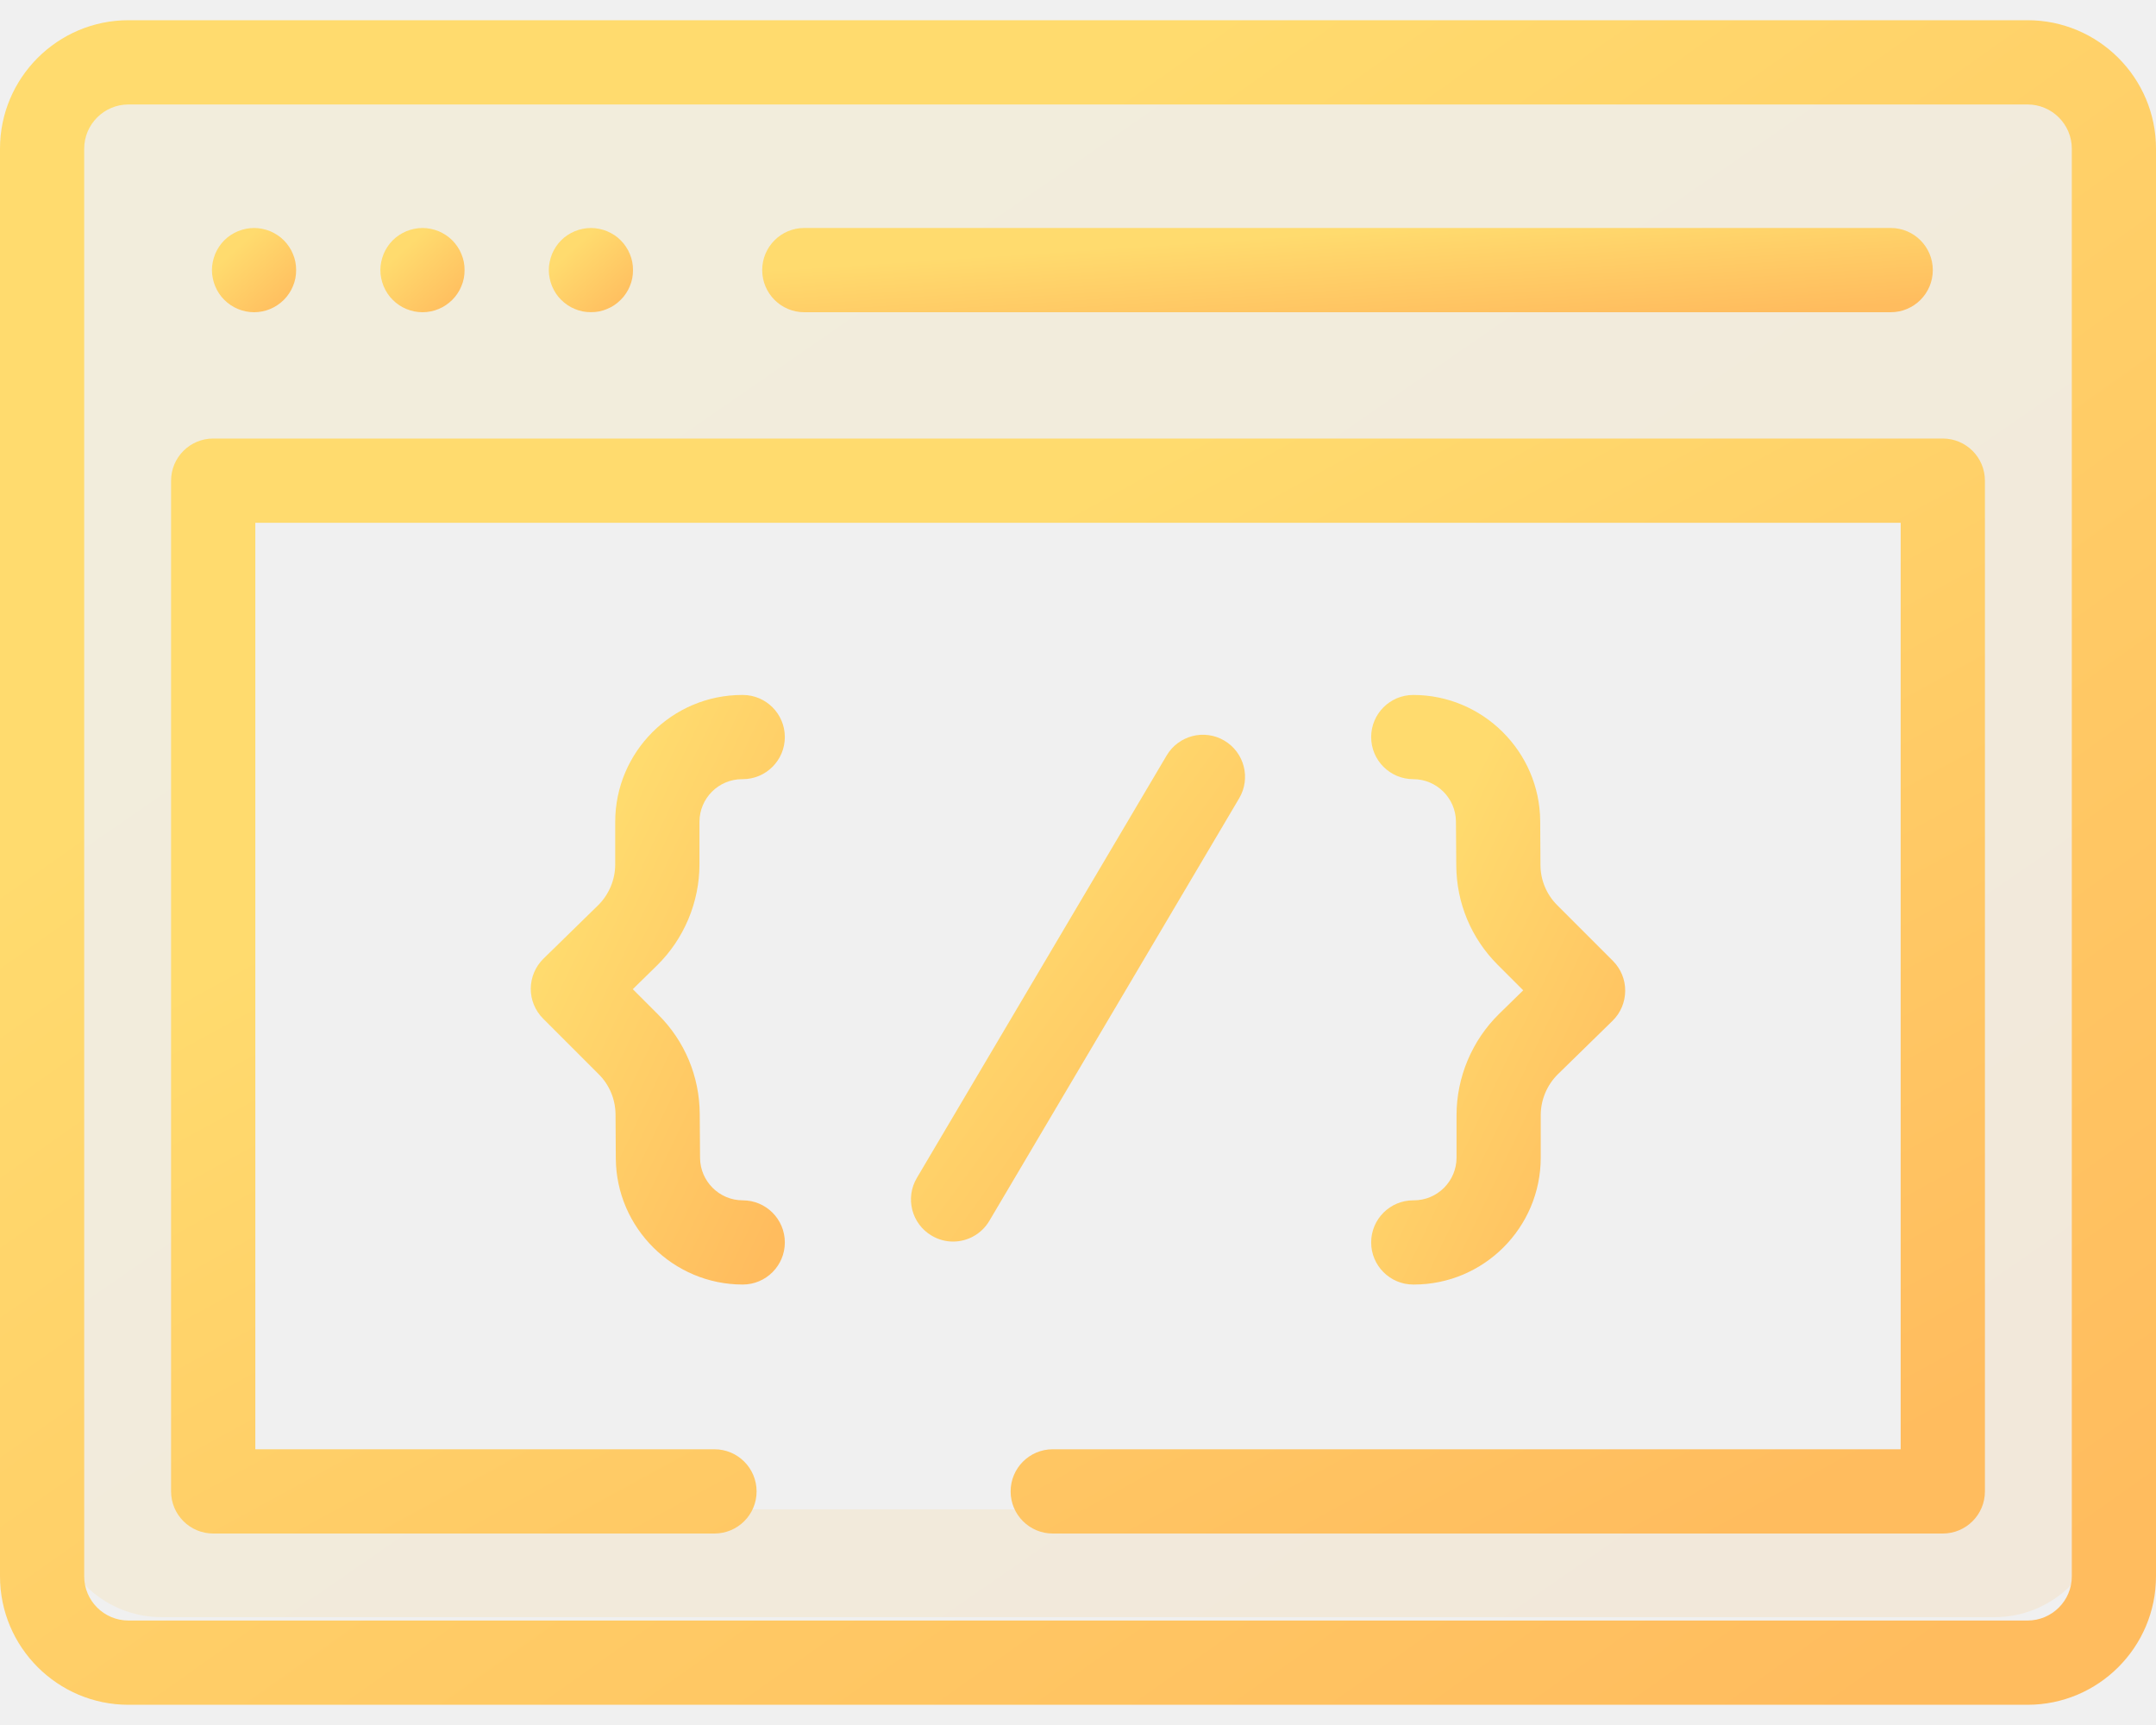
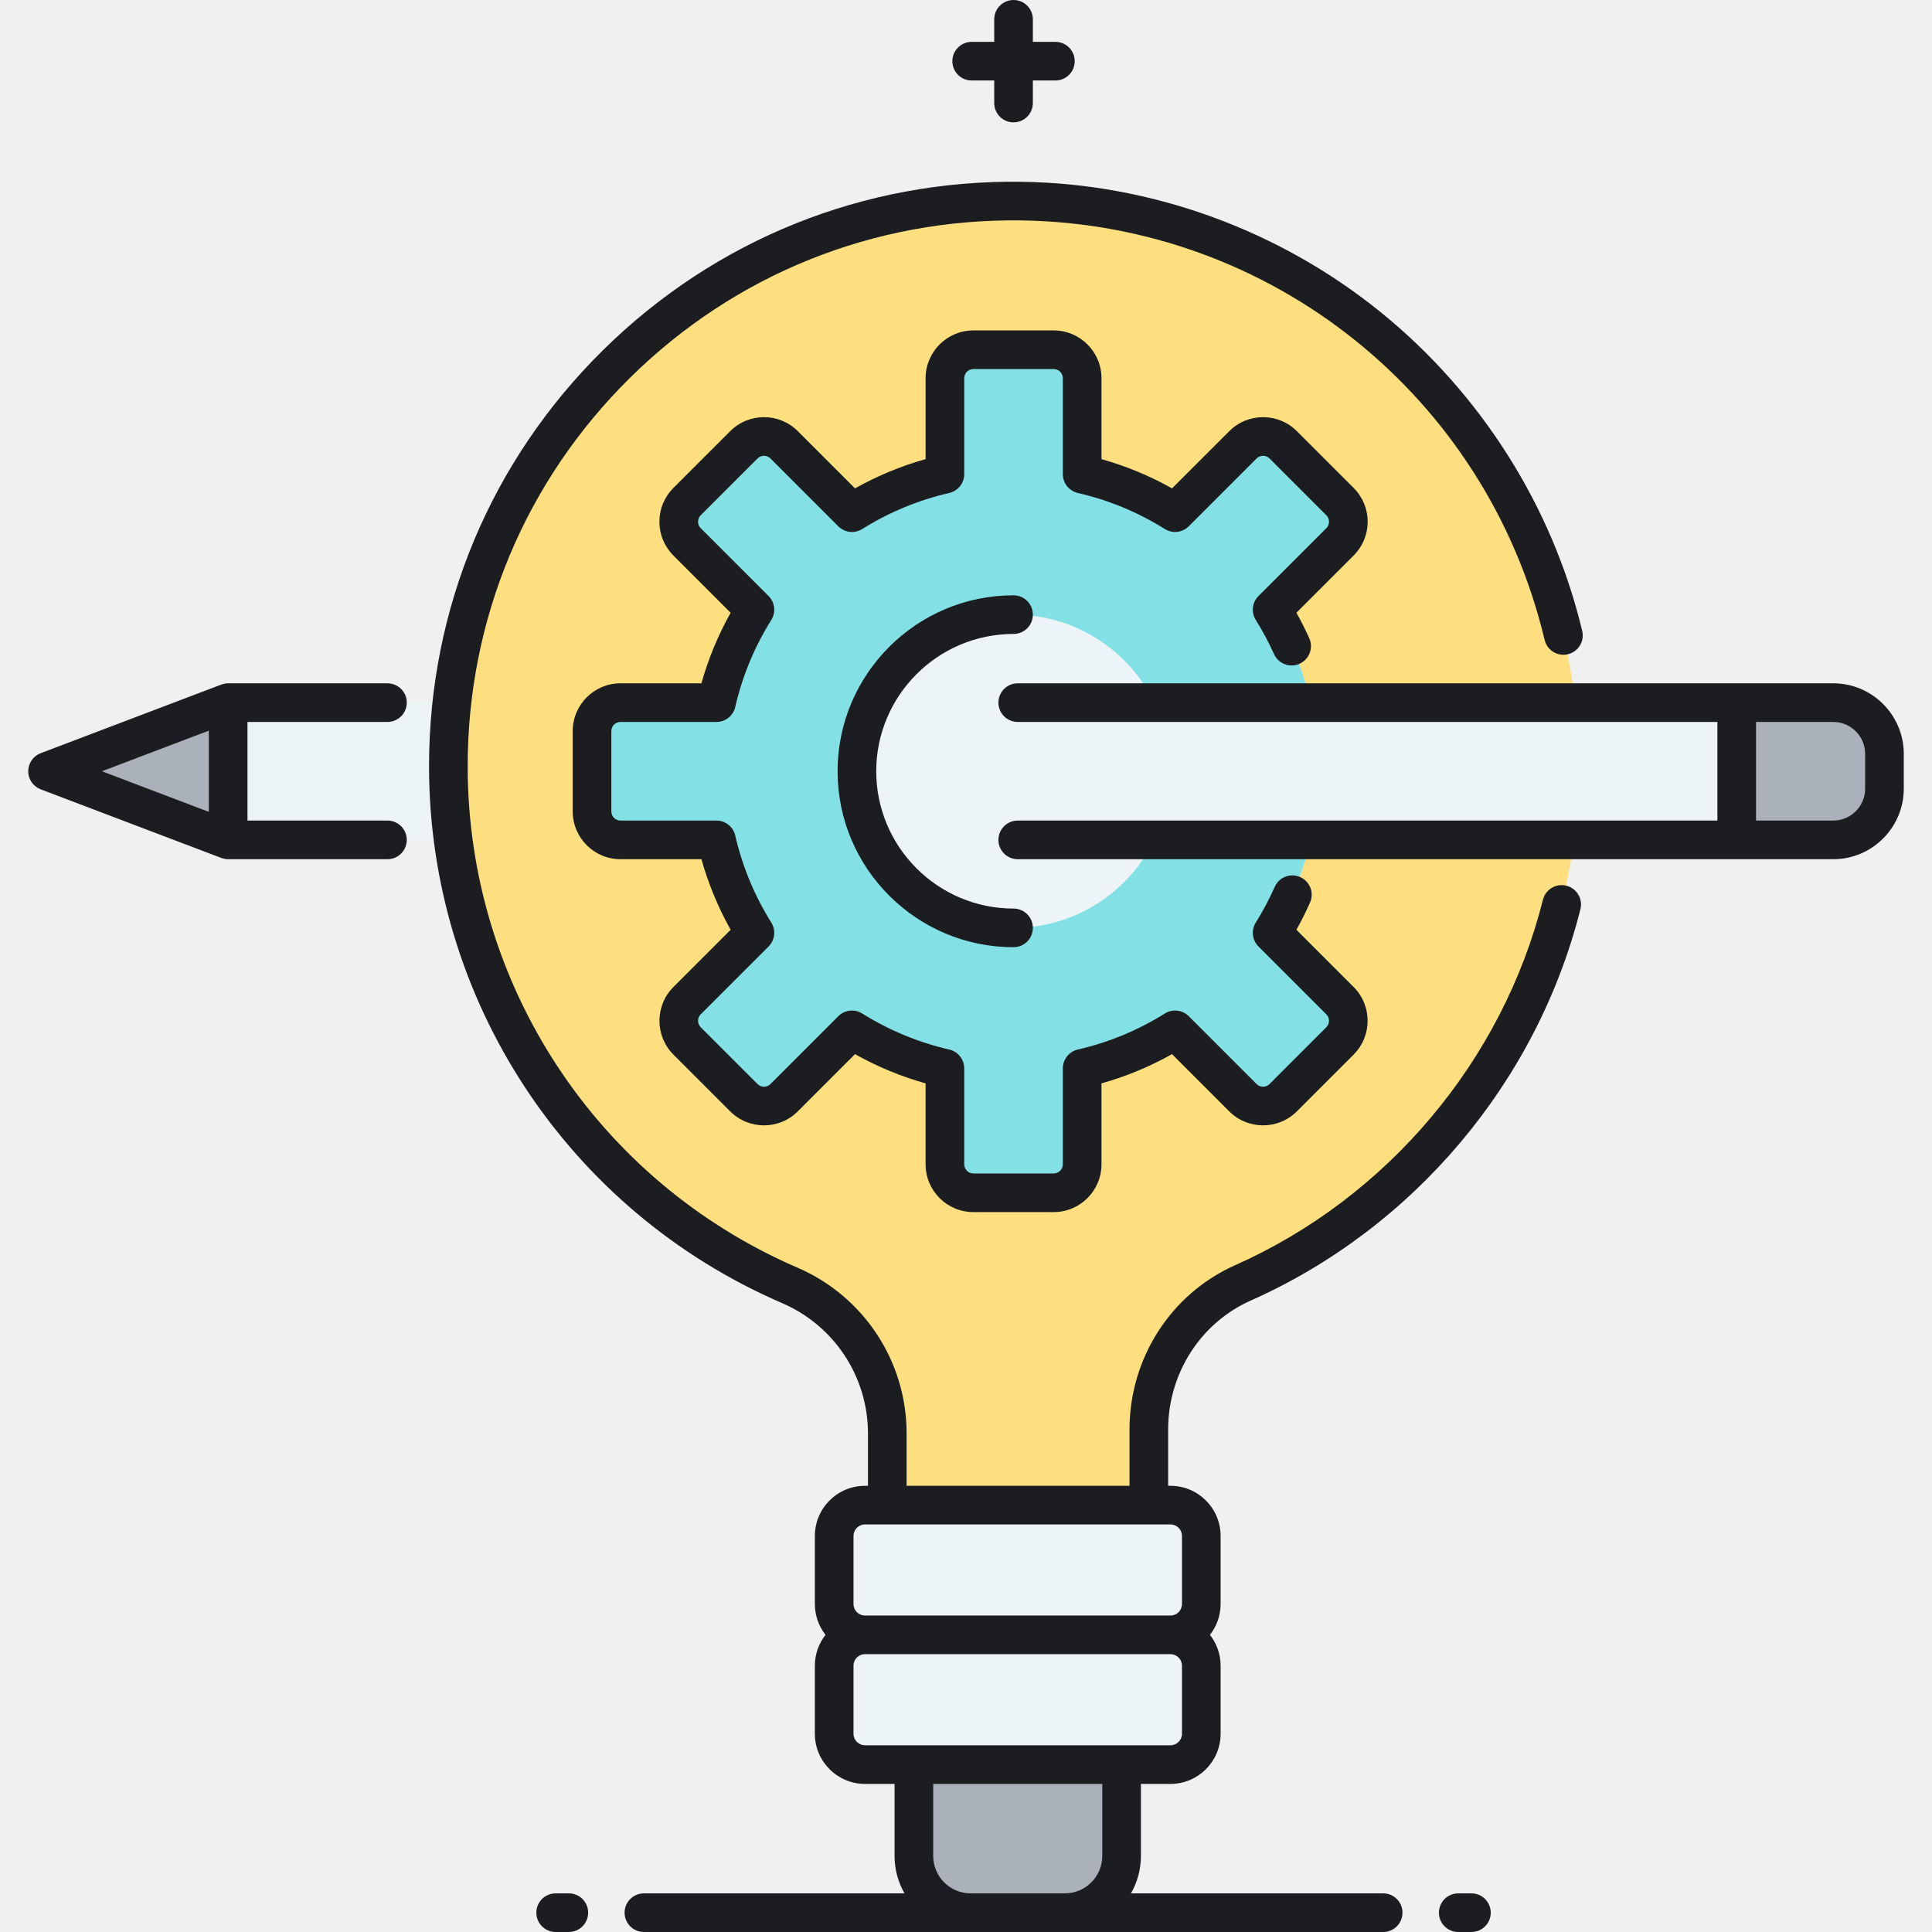
- <svg xmlns="http://www.w3.org/2000/svg" width="40" height="32" viewBox="0 0 40 32" fill="none">
-   <path opacity="0.15" fill-rule="evenodd" clip-rule="evenodd" d="M3 1C1.895 1 1 1.895 1 3V28C1 29.105 1.895 30 3 30H37C38.105 30 39 29.105 39 28V3C39 1.895 38.105 1 37 1H3ZM36 9H4V28H36V9Z" fill="url(#paint0_linear)" />
-   <path d="M37.617 0.375H2.383C1.069 0.375 0 1.444 0 2.758V29.242C0 30.556 1.069 31.625 2.383 31.625H37.617C38.931 31.625 40 30.556 40 29.242V2.758C40 1.444 38.931 0.375 37.617 0.375ZM38.438 29.242C38.438 29.695 38.069 30.062 37.617 30.062H2.383C1.931 30.062 1.562 29.695 1.562 29.242V2.758C1.562 2.306 1.931 1.938 2.383 1.938H37.617C38.069 1.938 38.438 2.306 38.438 2.758V29.242Z" fill="url(#paint1_linear)" />
-   <path d="M14.922 5.792H35.078C35.51 5.792 35.859 5.442 35.859 5.01C35.859 4.579 35.51 4.229 35.078 4.229H14.922C14.49 4.229 14.141 4.579 14.141 5.01C14.141 5.442 14.49 5.792 14.922 5.792Z" fill="url(#paint2_linear)" />
-   <path d="M3.992 5.309C4.012 5.356 4.036 5.402 4.064 5.444C4.092 5.487 4.125 5.527 4.161 5.562C4.306 5.709 4.508 5.792 4.713 5.792C4.765 5.792 4.816 5.787 4.866 5.777C4.916 5.767 4.966 5.752 5.013 5.732C5.06 5.713 5.105 5.688 5.147 5.66C5.19 5.631 5.23 5.598 5.266 5.563C5.302 5.527 5.334 5.487 5.363 5.444C5.392 5.402 5.416 5.356 5.435 5.309C5.455 5.262 5.47 5.213 5.48 5.163C5.49 5.113 5.494 5.061 5.494 5.01C5.494 4.959 5.49 4.908 5.48 4.858C5.47 4.808 5.455 4.759 5.435 4.712C5.416 4.664 5.392 4.619 5.363 4.577C5.334 4.534 5.302 4.494 5.266 4.458C5.23 4.422 5.19 4.389 5.147 4.361C5.105 4.333 5.06 4.309 5.013 4.289C4.966 4.27 4.916 4.255 4.866 4.245C4.766 4.224 4.662 4.224 4.561 4.245C4.511 4.255 4.462 4.27 4.415 4.289C4.367 4.309 4.322 4.333 4.28 4.361C4.237 4.389 4.197 4.422 4.161 4.458C4.125 4.494 4.092 4.534 4.064 4.577C4.036 4.619 4.012 4.664 3.992 4.712C3.973 4.759 3.958 4.808 3.948 4.858C3.937 4.908 3.932 4.959 3.932 5.01C3.932 5.061 3.937 5.113 3.948 5.163C3.958 5.213 3.973 5.262 3.992 5.309Z" fill="url(#paint3_linear)" />
-   <path d="M7.117 5.309C7.137 5.356 7.161 5.402 7.189 5.444C7.217 5.487 7.25 5.527 7.286 5.562C7.431 5.709 7.633 5.792 7.838 5.792C7.89 5.792 7.941 5.787 7.991 5.777C8.041 5.767 8.091 5.752 8.138 5.732C8.185 5.713 8.23 5.688 8.272 5.66C8.315 5.631 8.355 5.598 8.391 5.563C8.427 5.527 8.459 5.487 8.488 5.444C8.517 5.402 8.541 5.356 8.56 5.309C8.58 5.262 8.595 5.213 8.605 5.163C8.615 5.113 8.619 5.061 8.619 5.01C8.619 4.959 8.615 4.908 8.605 4.858C8.595 4.808 8.58 4.759 8.56 4.712C8.541 4.664 8.517 4.619 8.488 4.577C8.459 4.534 8.427 4.494 8.391 4.458C8.355 4.422 8.315 4.389 8.272 4.361C8.23 4.333 8.185 4.309 8.138 4.289C8.091 4.27 8.041 4.255 7.991 4.245C7.891 4.224 7.787 4.224 7.686 4.245C7.636 4.255 7.587 4.27 7.54 4.289C7.492 4.309 7.447 4.333 7.405 4.361C7.362 4.389 7.322 4.422 7.286 4.458C7.25 4.494 7.217 4.534 7.189 4.577C7.161 4.619 7.137 4.664 7.117 4.712C7.098 4.759 7.083 4.808 7.073 4.858C7.062 4.908 7.057 4.959 7.057 5.01C7.057 5.061 7.062 5.113 7.073 5.163C7.083 5.213 7.098 5.262 7.117 5.309Z" fill="url(#paint4_linear)" />
-   <path d="M10.242 5.309C10.262 5.356 10.286 5.402 10.314 5.444C10.342 5.487 10.375 5.527 10.411 5.562C10.447 5.598 10.487 5.631 10.53 5.66C10.572 5.688 10.617 5.713 10.665 5.732C10.712 5.752 10.761 5.767 10.811 5.777C10.861 5.787 10.912 5.791 10.963 5.791C11.015 5.791 11.066 5.787 11.116 5.777C11.166 5.767 11.216 5.752 11.262 5.732C11.309 5.713 11.355 5.688 11.398 5.66C11.44 5.631 11.48 5.598 11.516 5.562C11.552 5.527 11.585 5.487 11.613 5.444C11.642 5.402 11.666 5.356 11.685 5.309C11.705 5.262 11.72 5.213 11.73 5.163C11.74 5.113 11.744 5.061 11.744 5.01C11.744 4.959 11.74 4.908 11.73 4.858C11.72 4.808 11.705 4.759 11.685 4.712C11.666 4.664 11.642 4.619 11.613 4.577C11.585 4.534 11.552 4.494 11.516 4.458C11.48 4.422 11.44 4.389 11.398 4.361C11.355 4.333 11.309 4.309 11.262 4.289C11.216 4.27 11.166 4.255 11.116 4.245C11.016 4.224 10.912 4.224 10.811 4.245C10.761 4.255 10.712 4.27 10.665 4.289C10.617 4.309 10.572 4.333 10.53 4.361C10.487 4.389 10.447 4.422 10.411 4.458C10.375 4.494 10.342 4.534 10.314 4.577C10.286 4.619 10.262 4.664 10.242 4.712C10.223 4.759 10.208 4.808 10.198 4.858C10.187 4.908 10.182 4.959 10.182 5.01C10.182 5.061 10.187 5.113 10.198 5.163C10.208 5.213 10.223 5.262 10.242 5.309Z" fill="url(#paint5_linear)" />
-   <path d="M22.715 13.739C22.344 13.519 21.865 13.643 21.645 14.014L17.01 21.852C16.79 22.224 16.913 22.703 17.285 22.922C17.409 22.996 17.546 23.032 17.682 23.032C17.949 23.032 18.209 22.894 18.355 22.648L22.99 14.809C23.21 14.438 23.087 13.959 22.715 13.739Z" fill="url(#paint6_linear)" />
-   <path d="M12.977 16.035V15.246C12.977 14.809 13.332 14.454 13.769 14.454H13.78C14.211 14.454 14.561 14.104 14.561 13.673C14.561 13.242 14.211 12.892 13.78 12.892H13.769C12.471 12.892 11.414 13.948 11.414 15.246V16.035C11.414 16.319 11.298 16.596 11.095 16.795L10.082 17.785C9.933 17.931 9.849 18.131 9.847 18.34C9.846 18.548 9.929 18.749 10.076 18.896L11.108 19.928C11.307 20.126 11.417 20.391 11.42 20.672L11.425 21.491C11.434 22.78 12.49 23.829 13.78 23.829C14.211 23.829 14.561 23.479 14.561 23.048C14.561 22.616 14.211 22.267 13.78 22.267C13.346 22.267 12.991 21.914 12.988 21.48L12.982 20.661C12.977 19.966 12.704 19.313 12.213 18.823L11.74 18.35L12.187 17.912C12.689 17.421 12.977 16.737 12.977 16.035Z" fill="url(#paint7_linear)" />
-   <path d="M27.023 20.686V21.474C27.023 21.911 26.668 22.267 26.231 22.267H26.22C25.789 22.267 25.439 22.616 25.439 23.048C25.439 23.479 25.789 23.829 26.22 23.829H26.231C27.529 23.829 28.585 22.773 28.585 21.474V20.686C28.585 20.402 28.702 20.125 28.905 19.926L29.918 18.936C30.067 18.79 30.151 18.59 30.152 18.381C30.154 18.172 30.071 17.972 29.923 17.824L28.892 16.793C28.693 16.595 28.582 16.33 28.58 16.049L28.575 15.23C28.566 13.941 27.509 12.892 26.22 12.892C25.789 12.892 25.439 13.242 25.439 13.673C25.439 14.104 25.789 14.454 26.22 14.454C26.654 14.454 27.009 14.807 27.012 15.241L27.018 16.059C27.023 16.754 27.296 17.407 27.787 17.898L28.26 18.371L27.812 18.809C27.311 19.3 27.023 19.984 27.023 20.686Z" fill="url(#paint8_linear)" />
-   <path d="M36.044 8.135H3.956C3.524 8.135 3.174 8.485 3.174 8.917V27.667C3.174 28.098 3.524 28.448 3.956 28.448H13.255C13.687 28.448 14.037 28.098 14.037 27.667C14.037 27.235 13.687 26.885 13.255 26.885H4.737V9.698H35.263V26.885H19.531C19.1 26.885 18.75 27.235 18.75 27.667C18.75 28.098 19.1 28.448 19.531 28.448H36.044C36.476 28.448 36.826 28.098 36.826 27.667V8.917C36.826 8.485 36.476 8.135 36.044 8.135Z" fill="url(#paint9_linear)" />
-   <defs>
-     <linearGradient id="paint0_linear" x1="3.153" y1="1" x2="26.689" y2="35.054" gradientUnits="userSpaceOnUse">
-       <stop offset="0.259" stop-color="#FFDB6E" />
-       <stop offset="1" stop-color="#FFBC5E" />
-     </linearGradient>
-     <linearGradient id="paint1_linear" x1="2.267" y1="0.375" x2="27.833" y2="36.511" gradientUnits="userSpaceOnUse">
-       <stop offset="0.259" stop-color="#FFDB6E" />
-       <stop offset="1" stop-color="#FFBC5E" />
-     </linearGradient>
-     <linearGradient id="paint2_linear" x1="15.371" y1="4.229" x2="15.547" y2="6.929" gradientUnits="userSpaceOnUse">
-       <stop offset="0.259" stop-color="#FFDB6E" />
-       <stop offset="1" stop-color="#FFBC5E" />
-     </linearGradient>
-     <linearGradient id="paint3_linear" x1="4.02" y1="4.229" x2="5.369" y2="5.719" gradientUnits="userSpaceOnUse">
-       <stop offset="0.259" stop-color="#FFDB6E" />
-       <stop offset="1" stop-color="#FFBC5E" />
-     </linearGradient>
-     <linearGradient id="paint4_linear" x1="7.145" y1="4.229" x2="8.494" y2="5.719" gradientUnits="userSpaceOnUse">
-       <stop offset="0.259" stop-color="#FFDB6E" />
-       <stop offset="1" stop-color="#FFBC5E" />
-     </linearGradient>
-     <linearGradient id="paint5_linear" x1="10.27" y1="4.229" x2="11.619" y2="5.719" gradientUnits="userSpaceOnUse">
-       <stop offset="0.259" stop-color="#FFDB6E" />
-       <stop offset="1" stop-color="#FFBC5E" />
-     </linearGradient>
-     <linearGradient id="paint6_linear" x1="17.252" y1="13.63" x2="25.014" y2="19.281" gradientUnits="userSpaceOnUse">
-       <stop offset="0.259" stop-color="#FFDB6E" />
-       <stop offset="1" stop-color="#FFBC5E" />
-     </linearGradient>
-     <linearGradient id="paint7_linear" x1="10.114" y1="12.892" x2="17.479" y2="16.396" gradientUnits="userSpaceOnUse">
-       <stop offset="0.259" stop-color="#FFDB6E" />
-       <stop offset="1" stop-color="#FFBC5E" />
-     </linearGradient>
-     <linearGradient id="paint8_linear" x1="25.706" y1="12.892" x2="33.07" y2="16.396" gradientUnits="userSpaceOnUse">
-       <stop offset="0.259" stop-color="#FFDB6E" />
-       <stop offset="1" stop-color="#FFBC5E" />
-     </linearGradient>
-     <linearGradient id="paint9_linear" x1="5.081" y1="8.135" x2="19.915" y2="35.272" gradientUnits="userSpaceOnUse">
-       <stop offset="0.259" stop-color="#FFDB6E" />
-       <stop offset="1" stop-color="#FFBC5E" />
-     </linearGradient>
-   </defs>
+ <svg xmlns="http://www.w3.org/2000/svg" version="1.1" id="Layer_1" x="0px" y="0px" viewBox="0 0 500 500" style="enable-background:new 0 0 500 500;" xml:space="preserve">
+   <style type="text/css"> .st0{fill:#83E1E5;} .st1{fill:#AAB1BA;} .st2{fill:#ECF4F7;} .st3{fill:#FDDF7F;} .st4{fill:#1C1D21;} .st5{fill:#FFFFFF;} </style>
+   <g>
+     <g>
+       <path class="st2" d="M474.441,181.841H298.746c-6.584-13.484-20.427-22.775-36.443-22.775c-22.387,0-40.535,18.148-40.535,40.535 c0,22.387,18.148,40.535,40.535,40.535c16.016,0,29.859-9.291,36.443-22.775h175.695c7.321,0,13.256-5.935,13.256-13.256v-9.008 C487.697,187.776,481.762,181.841,474.441,181.841z" />
+     </g>
+   </g>
+   <g>
+     <g>
+       <polygon class="st1" points="12.303,199.601 59.045,217.361 59.045,181.841 " />
+     </g>
+   </g>
+   <g>
+     <g>
+       <path class="st2" d="M116.034,198.301c0-5.566,0.322-11.056,0.927-16.46H59.045v35.52h58.245 C116.478,211.12,116.034,204.764,116.034,198.301z" />
+     </g>
+   </g>
+   <g>
+     <g>
+       <path class="st3" d="M339.195,217.361c-1.99,8.647-5.392,16.75-9.964,24.052l17.559,17.559c2.876,2.876,2.876,7.539,0,10.415 l-14.702,14.702c-2.876,2.876-7.539,2.876-10.415,0l-17.559-17.559c-7.303,4.572-15.405,7.974-24.052,9.964v24.831 c0,4.067-3.297,7.364-7.364,7.364h-20.792c-4.067,0-7.364-3.297-7.364-7.364v-24.831c-8.647-1.99-16.75-5.392-24.052-9.964 l-17.559,17.559c-2.876,2.876-7.539,2.876-10.415,0l-14.702-14.702c-2.876-2.876-2.876-7.539,0-10.415l17.559-17.559 c-4.572-7.303-7.974-15.405-9.964-24.052h-24.831c-4.067,0-7.364-3.297-7.364-7.364v-20.792c0-4.067,3.297-7.364,7.364-7.364 h24.831c1.99-8.647,5.392-16.75,9.964-24.052l-17.559-17.559c-2.876-2.876-2.876-7.539,0-10.415l14.702-14.702 c2.876-2.876,7.539-2.876,10.415,0l17.559,17.559c7.303-4.572,15.405-7.974,24.052-9.964V97.878c0-4.067,3.297-7.364,7.364-7.364 h20.792c4.067,0,7.364,3.297,7.364,7.364v24.831c8.647,1.99,16.75,5.392,24.052,9.964l17.559-17.559 c2.876-2.876,7.539-2.876,10.415,0l14.702,14.702c2.876,2.876,2.876,7.539,0,10.415l-17.559,17.559 c4.572,7.303,7.974,15.405,9.964,24.052h24.831h43.624c-8.125-72.294-69.517-128.765-143.259-129.794 c-81.739-1.141-148.357,64.777-148.357,146.254c0,60.218,36.39,111.933,88.379,134.362c15.299,6.6,25.217,21.649,25.217,38.311 v18.55h67.686v-19.579c0-16.317,9.436-31.305,24.346-37.933c45.657-20.297,78.989-63.287,85.674-114.651h-43.311H339.195z" />
+     </g>
+   </g>
+   <g>
+     <g>
+       <path class="st0" d="M262.303,240.136c-22.387,0-40.535-18.148-40.535-40.535c0-22.387,18.148-40.535,40.535-40.535 c16.016,0,29.859,9.291,36.443,22.775h40.45c-1.99-8.647-5.392-16.75-9.964-24.052l17.559-17.559 c2.876-2.876,2.876-7.539,0-10.415l-14.702-14.702c-2.876-2.876-7.539-2.876-10.415,0l-17.559,17.559 c-7.303-4.572-15.405-7.974-24.052-9.964V97.878c0-4.067-3.297-7.364-7.364-7.364h-20.792c-4.067,0-7.364,3.297-7.364,7.364 v24.831c-8.647,1.99-16.75,5.392-24.052,9.964l-17.559-17.559c-2.876-2.876-7.539-2.876-10.415,0l-14.702,14.702 c-2.876,2.876-2.876,7.539,0,10.415l17.559,17.559c-4.572,7.303-7.974,15.405-9.964,24.052h-24.831 c-4.067,0-7.364,3.297-7.364,7.364v20.792c0,4.067,3.297,7.364,7.364,7.364h24.831c1.99,8.647,5.392,16.75,9.964,24.052 l-17.559,17.559c-2.876,2.876-2.876,7.539,0,10.415l14.702,14.702c2.876,2.876,7.539,2.876,10.415,0l17.559-17.559 c7.303,4.572,15.405,7.974,24.052,9.964v24.831c0,4.067,3.297,7.364,7.364,7.364h20.792c4.067,0,7.364-3.297,7.364-7.364v-24.831 c8.647-1.99,16.75-5.392,24.052-9.964l17.559,17.559c2.876,2.876,7.539,2.876,10.415,0l14.702-14.702 c2.876-2.876,2.876-7.539,0-10.415l-17.559-17.559c4.572-7.303,7.974-15.405,9.964-24.052h-40.45 C292.162,230.845,278.319,240.136,262.303,240.136z" />
+     </g>
+   </g>
+   <g>
+     <g>
+       <path class="st1" d="M275.583,495h-24.389c-8.109,0-14.683-6.574-14.683-14.683v-23.643h53.755v23.643 C290.266,488.426,283.693,495,275.583,495z" />
+     </g>
+   </g>
+   <g>
+     <g>
+       <path class="st2" d="M310.891,415.128v-17.635c0-4.402-3.568-7.97-7.97-7.97h-79.064c-4.402,0-7.97,3.568-7.97,7.97v17.635 c0,4.402,3.568,7.97,7.97,7.97c-4.402,0-7.97,3.568-7.97,7.97v17.635c0,4.402,3.568,7.97,7.97,7.97h79.064 c4.402,0,7.97-3.568,7.97-7.97v-17.635c0-4.402-3.568-7.97-7.97-7.97C307.323,423.099,310.891,419.53,310.891,415.128z" />
+     </g>
+   </g>
+   <g>
+     <g>
+       <path class="st1" d="M474.441,181.841h-24.977v35.52h24.977c7.321,0,13.256-5.935,13.256-13.256v-9.008 C487.697,187.776,481.762,181.841,474.441,181.841z" />
+     </g>
+   </g>
+   <path class="st4" d="M226.768,199.601c0,19.594,15.941,35.535,35.535,35.535c2.762,0,5,2.239,5,5s-2.238,5-5,5 c-25.108,0-45.535-20.427-45.535-45.535s20.427-45.535,45.535-45.535c2.762,0,5,2.239,5,5s-2.238,5-5,5 C242.709,164.066,226.768,180.007,226.768,199.601z M353.947,135.023c0-3.303-1.286-6.408-3.621-8.743l-14.702-14.702 c-4.82-4.821-12.665-4.82-17.485,0l-14.813,14.813c-5.771-3.241-11.889-5.775-18.263-7.565V97.877 c0-6.818-5.547-12.364-12.364-12.364h-20.791c-6.817,0-12.364,5.547-12.364,12.364v20.948c-6.374,1.79-12.49,4.323-18.263,7.565 l-14.813-14.813c-4.82-4.82-12.664-4.821-17.484,0L174.28,126.28c-2.336,2.335-3.622,5.44-3.622,8.743 c0,3.302,1.286,6.407,3.622,8.743l14.813,14.813c-3.241,5.772-5.775,11.889-7.565,18.262h-20.948 c-6.817,0-12.364,5.547-12.364,12.364v20.792c0,6.818,5.547,12.364,12.364,12.364h20.948c1.79,6.374,4.324,12.491,7.565,18.263 l-14.813,14.813c-4.821,4.821-4.821,12.665,0,17.486l14.702,14.702c4.82,4.82,12.664,4.82,17.484,0l14.813-14.813 c5.771,3.241,11.889,5.775,18.263,7.565v20.948c0,6.818,5.547,12.364,12.364,12.364h20.791c6.817,0,12.364-5.547,12.364-12.364 v-20.948c6.374-1.79,12.491-4.324,18.263-7.565l14.813,14.813c4.821,4.822,12.666,4.821,17.485,0l14.701-14.702 c4.821-4.821,4.821-12.665,0-17.486l-14.813-14.814c1.282-2.287,2.462-4.643,3.524-7.041c1.119-2.524-0.021-5.478-2.546-6.597 c-2.522-1.118-5.478,0.021-6.597,2.546c-1.413,3.188-3.062,6.294-4.899,9.229c-1.237,1.975-0.945,4.542,0.702,6.189l17.559,17.558 c0.922,0.922,0.922,2.422,0,3.344l-14.701,14.702c-0.923,0.923-2.424,0.922-3.345,0l-17.559-17.559 c-1.647-1.647-4.213-1.939-6.188-0.702c-6.95,4.351-14.526,7.49-22.521,9.329c-2.271,0.522-3.879,2.543-3.879,4.873v24.831 c0,1.304-1.061,2.364-2.364,2.364h-20.791c-1.304,0-2.364-1.061-2.364-2.364v-24.831c0-2.33-1.608-4.35-3.879-4.873 c-7.994-1.839-15.57-4.978-22.521-9.329c-1.976-1.237-4.541-0.945-6.188,0.702l-17.559,17.559c-0.922,0.922-2.422,0.922-3.344,0 l-14.702-14.702c-0.922-0.922-0.922-2.422,0-3.344l17.559-17.558c1.647-1.647,1.939-4.214,0.703-6.189 c-4.352-6.95-7.49-14.527-9.329-22.52c-0.522-2.27-2.544-3.879-4.873-3.879h-24.831c-1.304,0-2.364-1.061-2.364-2.364v-20.792 c0-1.304,1.061-2.364,2.364-2.364h24.831c2.329,0,4.351-1.609,4.873-3.879c1.839-7.993,4.978-15.57,9.329-22.52 c1.236-1.975,0.944-4.542-0.703-6.189l-17.559-17.558c-0.603-0.603-0.692-1.306-0.692-1.672s0.09-1.069,0.692-1.672l14.702-14.702 c0.922-0.922,2.422-0.921,3.344,0l17.559,17.559c1.646,1.647,4.212,1.939,6.188,0.703c6.95-4.352,14.527-7.49,22.521-9.329 c2.271-0.522,3.879-2.543,3.879-4.873V97.877c0-1.304,1.061-2.364,2.364-2.364h20.791c1.304,0,2.364,1.061,2.364,2.364v24.831 c0,2.33,1.608,4.35,3.879,4.873c7.993,1.839,15.57,4.977,22.521,9.329c1.975,1.236,4.541,0.945,6.188-0.703l17.559-17.559 c0.921-0.921,2.423-0.922,3.344,0l14.702,14.702c0.603,0.603,0.692,1.306,0.692,1.672s-0.09,1.069-0.692,1.672l-17.559,17.558 c-1.647,1.647-1.939,4.215-0.702,6.189c1.765,2.82,3.354,5.792,4.723,8.833c1.133,2.519,4.097,3.642,6.61,2.509 c2.519-1.133,3.642-4.093,2.509-6.611c-1.007-2.24-2.12-4.446-3.324-6.594l14.813-14.814 C352.661,141.43,353.947,138.325,353.947,135.023z M251.47,20.833h5.833v5.833c0,2.761,2.238,5,5,5s5-2.239,5-5v-5.833h5.833 c2.762,0,5-2.239,5-5s-2.238-5-5-5h-5.833V5c0-2.761-2.238-5-5-5s-5,2.239-5,5v5.833h-5.833c-2.762,0-5,2.239-5,5 S248.708,20.833,251.47,20.833z M409.012,235.29c-11.229,44.667-43.123,82.532-85.317,101.291 c-12.986,5.773-21.378,18.869-21.378,33.364v14.579h0.604c7.152,0,12.971,5.818,12.971,12.97v17.635c0,3.006-1.037,5.768-2.76,7.97 c1.722,2.202,2.76,4.964,2.76,7.97v17.635c0,7.152-5.818,12.97-12.971,12.97h-7.654v18.643c0,3.521-0.941,6.821-2.567,9.683h65.261 c2.762,0,5,2.239,5,5s-2.238,5-5,5h-82.378h-24.389h-84.55c-2.762,0-5-2.239-5-5s2.238-5,5-5h67.434 c-1.626-2.862-2.567-6.162-2.567-9.683v-18.643h-7.654c-7.152,0-12.971-5.818-12.971-12.97v-17.635c0-3.006,1.037-5.768,2.76-7.97 c-1.722-2.202-2.76-4.964-2.76-7.97v-17.635c0-7.152,5.818-12.97,12.971-12.97h0.773v-13.55c0-14.667-8.713-27.902-22.198-33.72 c-55.522-23.953-91.398-78.495-91.398-138.953c0-40.804,16.002-79.057,45.059-107.711c29.053-28.649,67.556-44.128,108.368-43.542 c33.614,0.469,66.6,12.458,92.88,33.76c25.951,21.035,44.467,50.328,52.135,82.485c0.641,2.686-1.018,5.383-3.703,6.024 c-2.688,0.64-5.385-1.018-6.023-3.704C384.721,102.593,329.031,57.95,264.322,57.047c-38.16-0.526-74.077,13.909-101.208,40.664 c-27.136,26.76-42.08,62.484-42.08,100.591c0,56.462,33.506,107.4,85.359,129.771c17.153,7.4,28.237,24.24,28.237,42.902v13.55 h57.686v-14.579c0-18.442,10.722-35.125,27.315-42.502c39.408-17.52,69.196-52.881,79.681-94.591 c0.674-2.679,3.395-4.301,6.068-3.63C408.06,229.895,409.685,232.612,409.012,235.29z M285.267,461.674h-43.755v18.643 c0,5.339,4.344,9.683,9.683,9.683h24.389c5.34,0,9.684-4.344,9.684-9.683V461.674z M305.892,431.069c0-1.638-1.333-2.97-2.971-2.97 h-79.063c-1.638,0-2.971,1.333-2.971,2.97v17.635c0,1.638,1.333,2.97,2.971,2.97h12.654h53.755h12.654 c1.638,0,2.971-1.333,2.971-2.97V431.069z M302.921,394.524h-5.604h-67.686h-5.773c-1.638,0-2.971,1.333-2.971,2.97v17.635 c0,1.638,1.333,2.97,2.971,2.97h79.063c1.638,0,2.971-1.333,2.971-2.97v-17.635C305.892,395.856,304.559,394.524,302.921,394.524z M492.697,195.097v9.008c0,10.066-8.189,18.256-18.256,18.256H263.389c-2.762,0-5-2.239-5-5s2.238-5,5-5h181.075v-25.52H263.389 c-2.762,0-5-2.239-5-5s2.238-5,5-5h211.053C484.508,176.841,492.697,185.031,492.697,195.097z M482.697,195.097 c0-4.552-3.703-8.256-8.256-8.256h-19.978v25.52h19.978c4.553,0,8.256-3.704,8.256-8.256V195.097z M64.045,186.841v25.52h36.23 c2.762,0,5,2.239,5,5s-2.238,5-5,5h-41.23c-0.318,0-0.635-0.035-0.95-0.096c-0.131-0.025-0.254-0.071-0.381-0.106 c-0.148-0.041-0.299-0.069-0.445-0.124l-46.742-17.76c-1.94-0.738-3.224-2.598-3.224-4.674s1.283-3.937,3.224-4.674l46.742-17.76 c0.23-0.087,0.464-0.151,0.7-0.203c0.058-0.013,0.116-0.021,0.175-0.032c0.3-0.055,0.603-0.091,0.905-0.091h41.226 c2.762,0,5,2.239,5,5s-2.238,5-5,5H64.045z M26.38,199.601l27.665,10.511v-21.023L26.38,199.601z M147.213,490h-3.41 c-2.762,0-5,2.239-5,5s2.238,5,5,5h3.41c2.762,0,5-2.239,5-5S149.975,490,147.213,490z M380.803,490h-3.41c-2.762,0-5,2.239-5,5 s2.238,5,5,5h3.41c2.762,0,5-2.239,5-5S383.564,490,380.803,490z" />
</svg>
